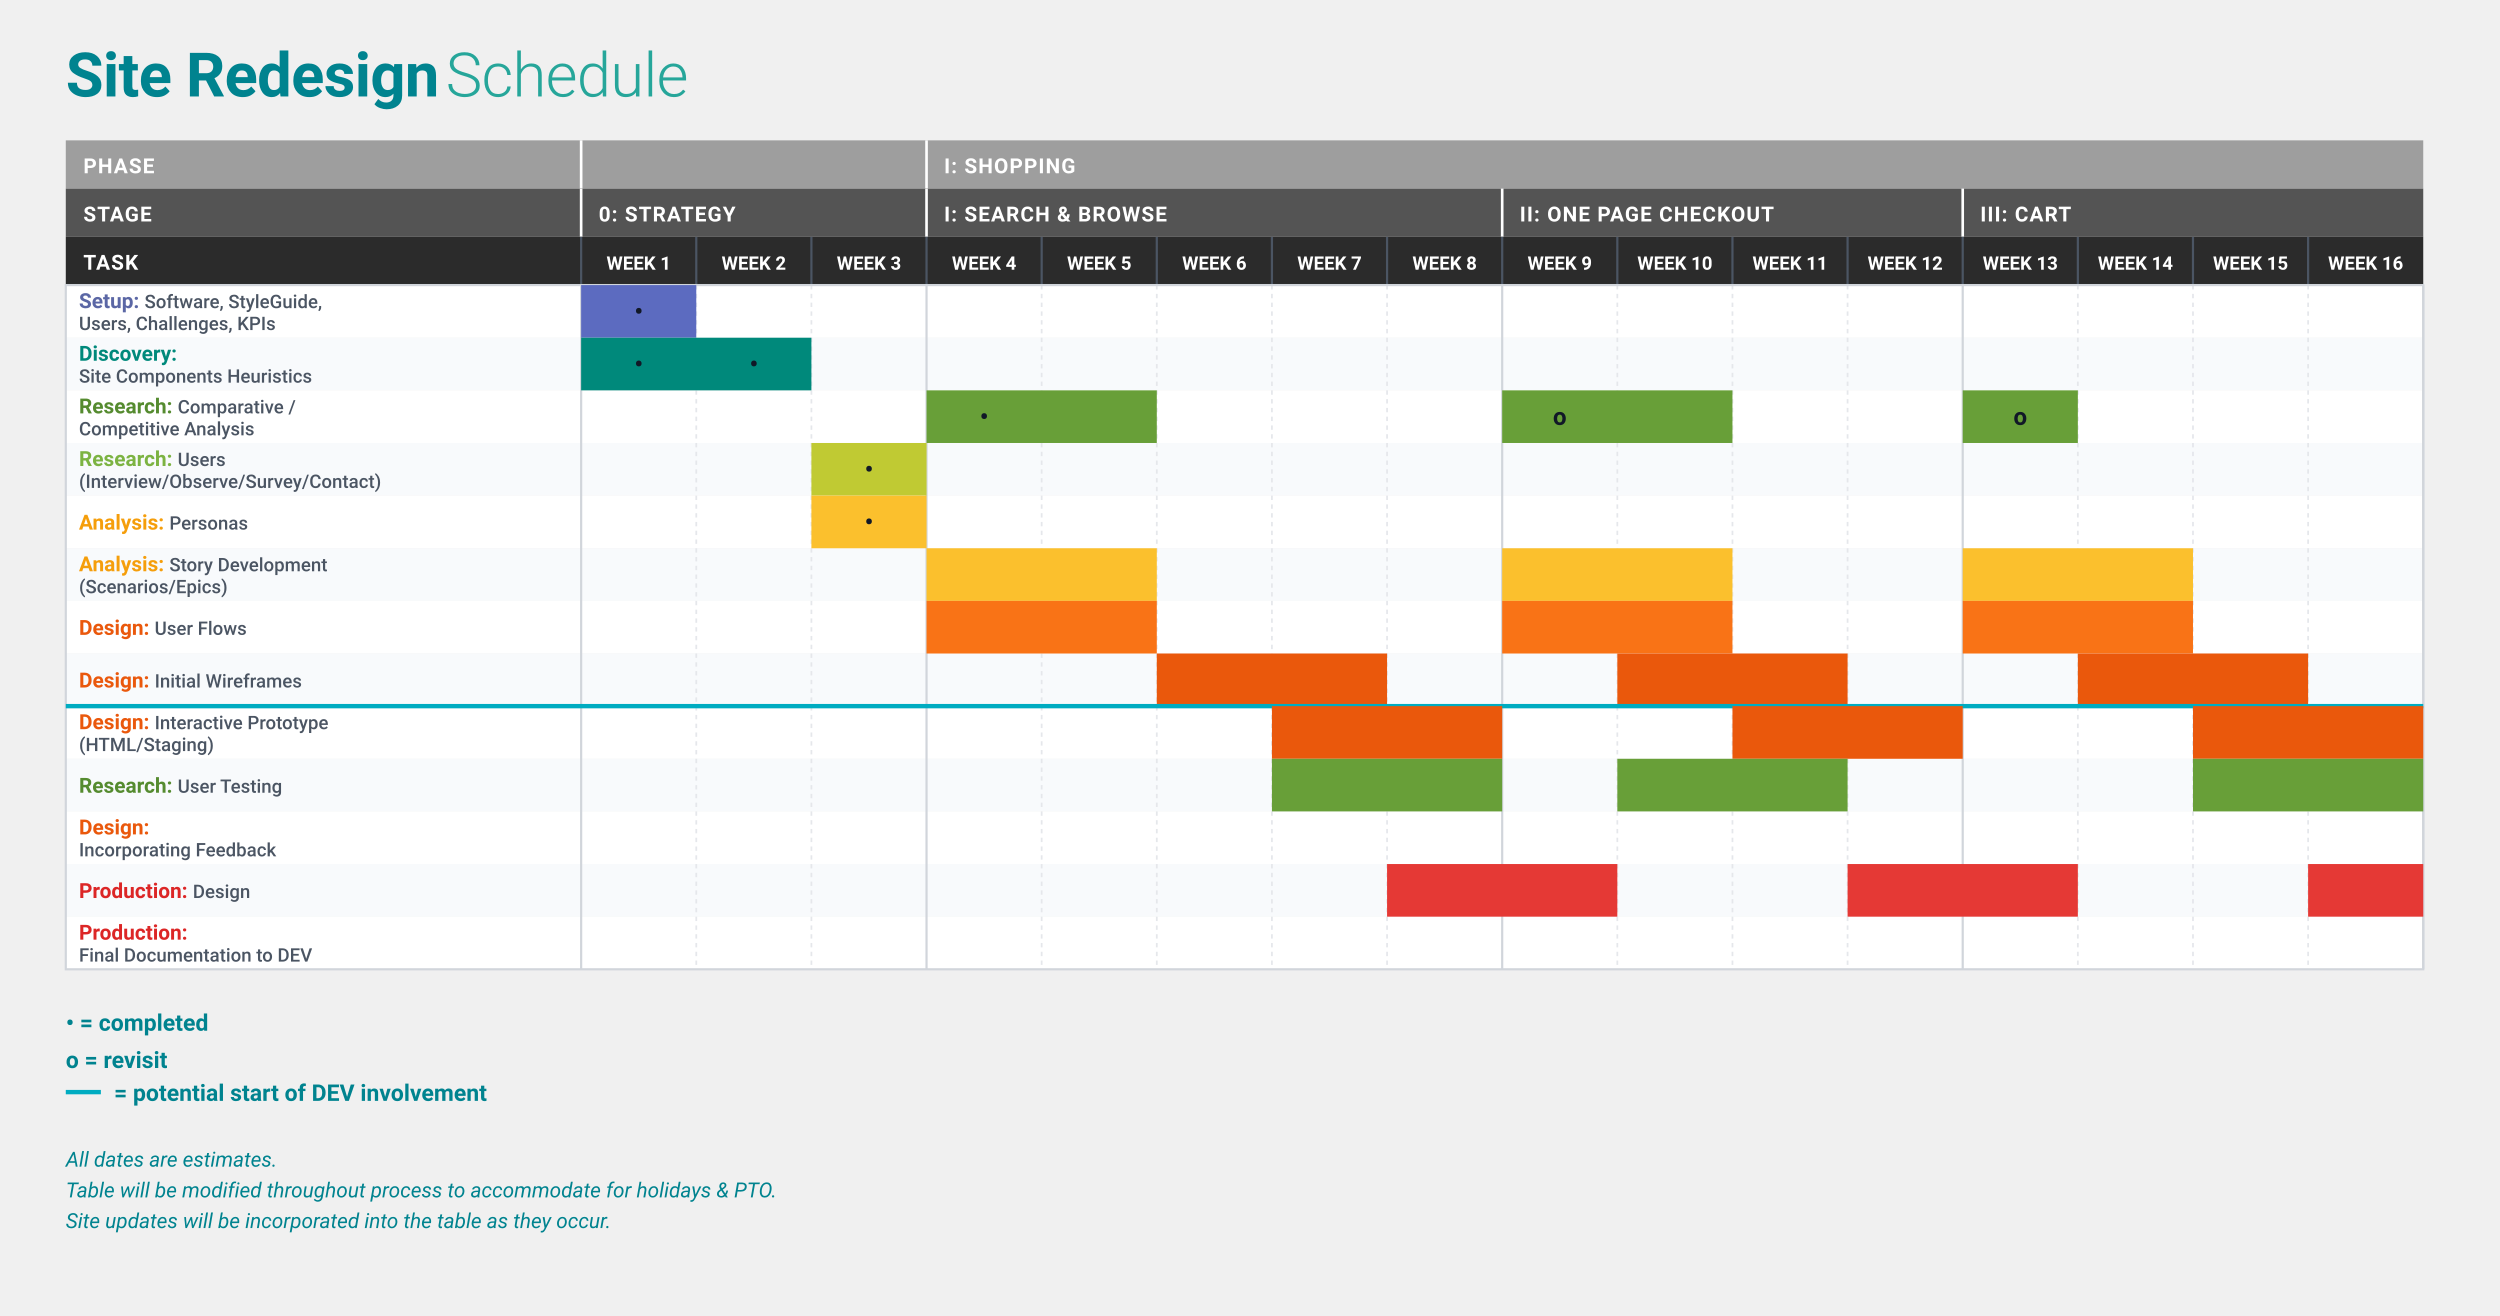
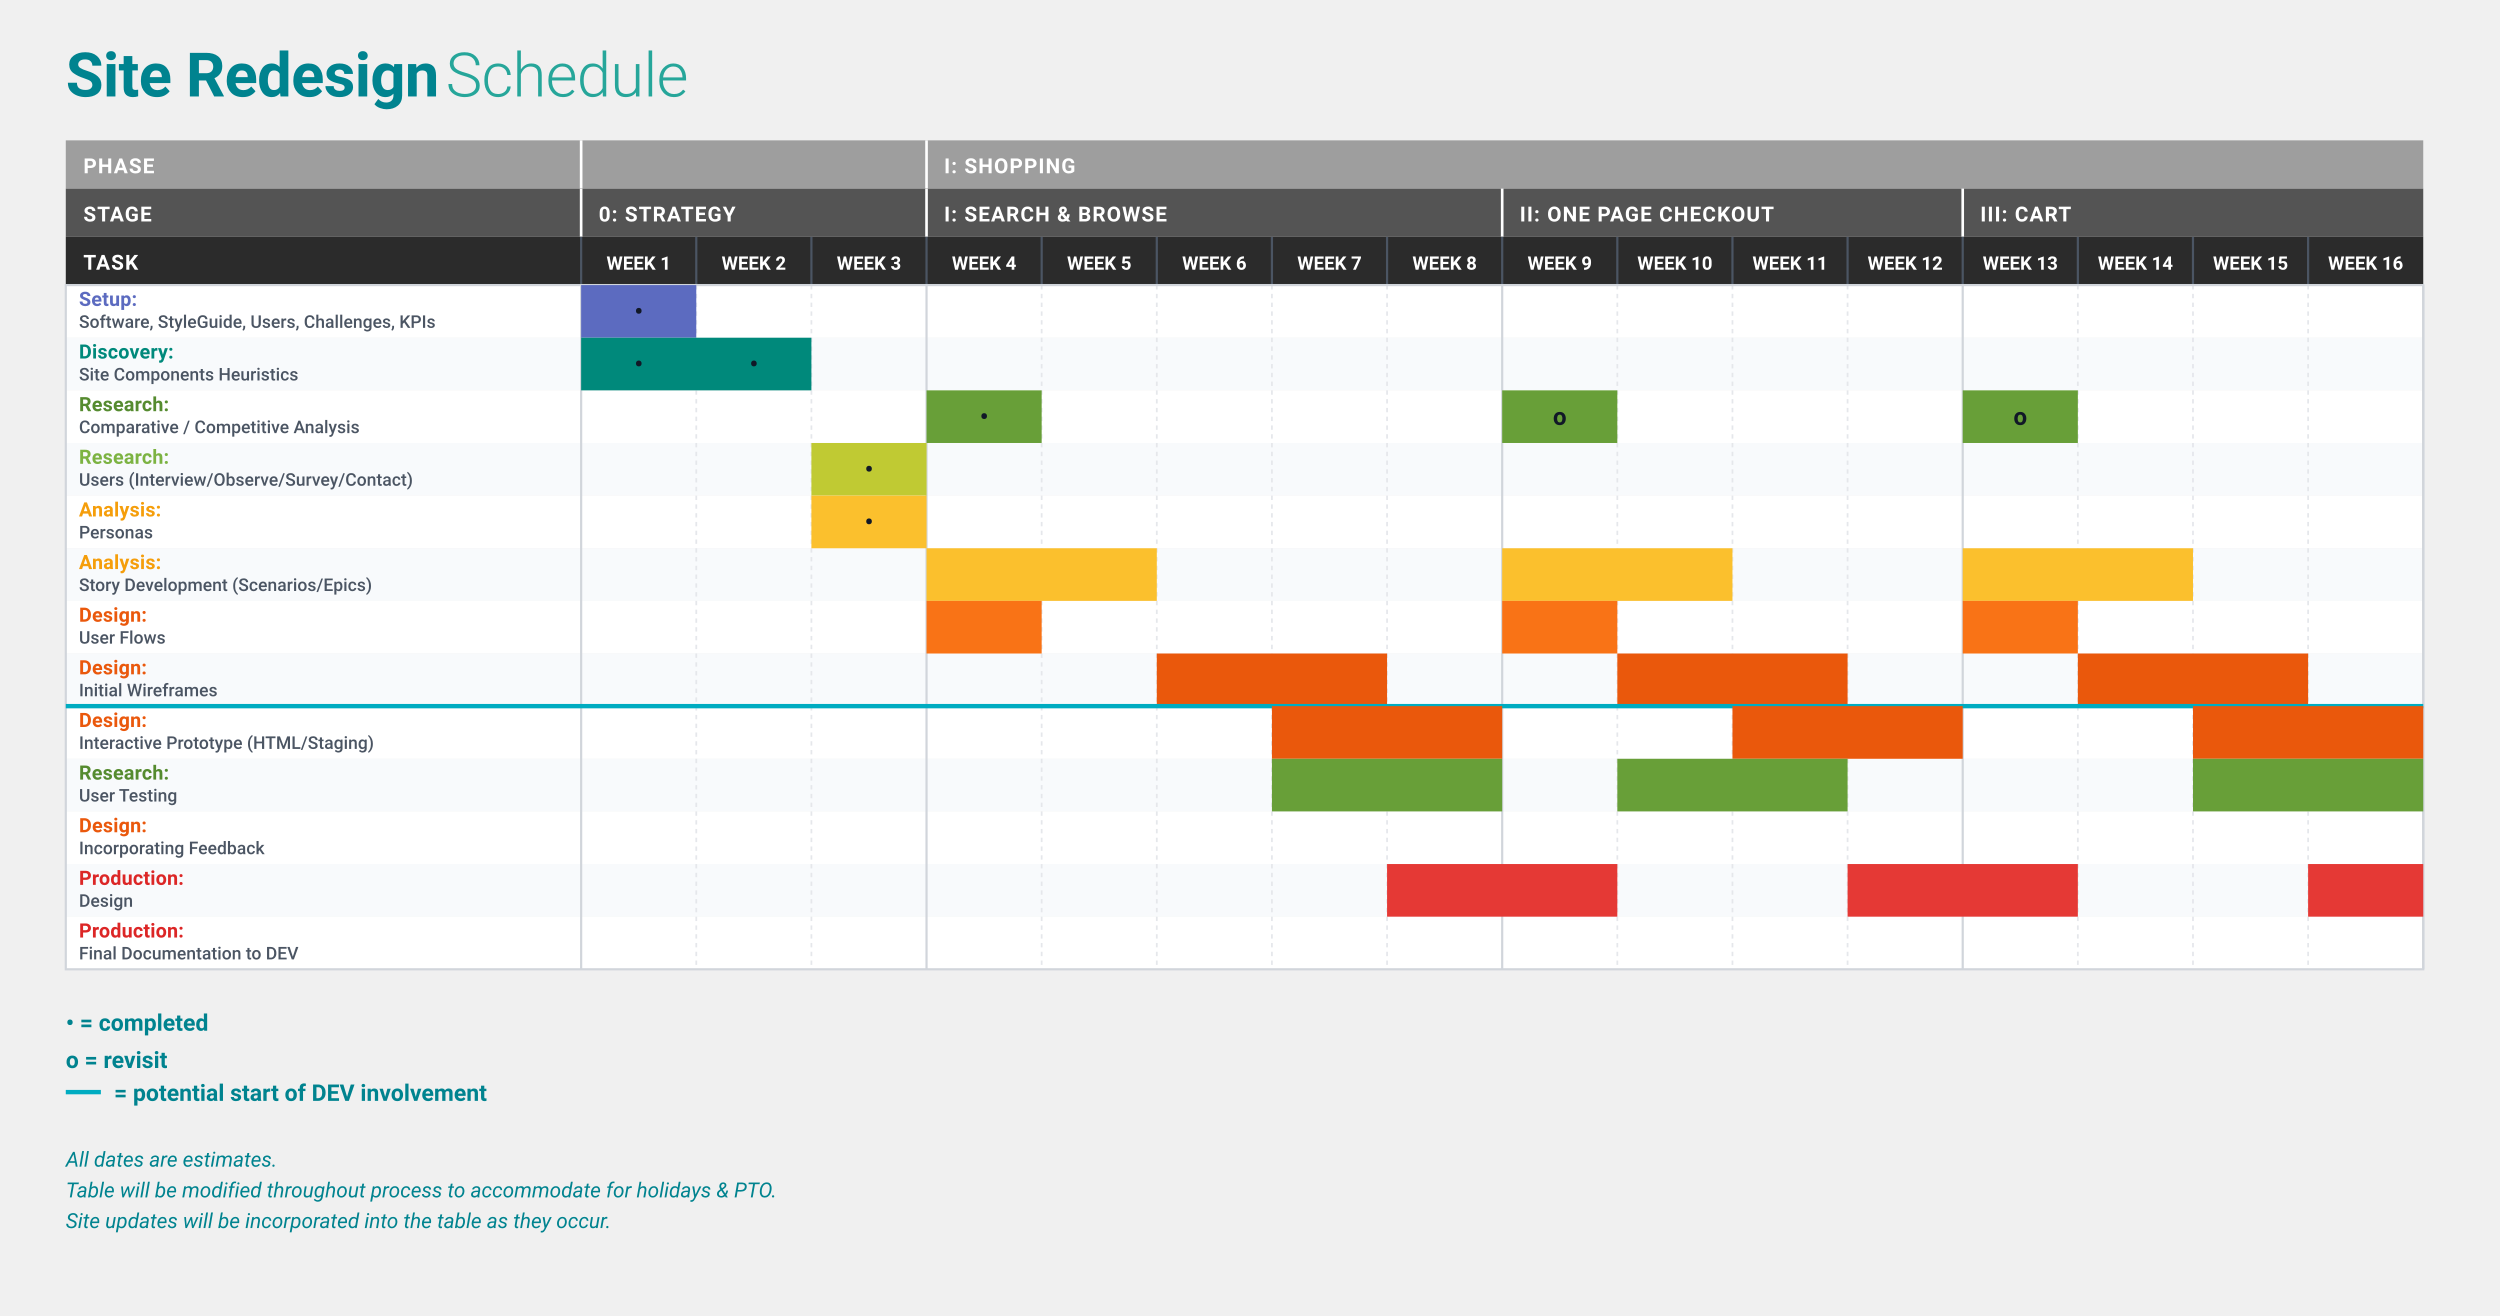
<svg xmlns="http://www.w3.org/2000/svg" viewBox="0 0 1140 600" width="100%" height="100%" style="background:#ffffff; font-family: -apple-system, BlinkMacSystemFont, 'Segoe UI', Roboto, 'Helvetica Neue', Arial, sans-serif;">
  <defs>
    <style>
      .title-main { font-size: 28px; font-weight: 700; fill: #00838f; letter-spacing: -0.01em; }
      .title-sub { font-size: 28px; font-weight: 300; fill: #26a69a; letter-spacing: -0.01em; }
      .header-text { font-size: 9.5px; font-weight: 700; fill: #ffffff; letter-spacing: 0.05em; }
      .week-text { font-size: 8.5px; font-weight: 700; fill: #ffffff; }
-       .task-text { font-size: 9.5px; font-weight: 700; }
-       .task-sub { font-size: 8.5px; font-weight: 500; fill: #4b5563; }
+       .task-label { font-size: 9px; font-weight: 700; letter-spacing: 0.01em; }
+       .task-data { font-size: 8px; font-weight: 500; fill: #4b5563; }
      .bar-marker { font-size: 11px; font-weight: bold; fill: #111827; text-anchor: middle; dominant-baseline: central; }
      .legend-text { font-size: 10.5px; fill: #00838f; font-weight: 700; }
      .note-text { font-size: 9.5px; fill: #00838f; font-style: italic; }
      .grid-line { stroke: #e5e7eb; stroke-width: 0.8; stroke-dasharray: 2 2; }
      .grid-line-solid { stroke: #d1d5db; stroke-width: 1; }
    </style>
    <clipPath id="task-col-clip">
      <rect x="0" y="0" width="234" height="312" />
    </clipPath>
  </defs>
  <text x="30" y="44">
    <tspan class="title-main">Site Redesign </tspan>
    <tspan class="title-sub">Schedule</tspan>
  </text>
  <g transform="translate(30, 64)">
    <rect x="0" y="0" width="235" height="22" fill="#9e9e9e" />
    <text x="8" y="15" class="header-text">PHASE</text>
    <rect x="235" y="0" width="157.5" height="22" fill="#9e9e9e" />
    <rect x="392.5" y="0" width="682.5" height="22" fill="#9e9e9e" />
    <text x="400.5" y="15" class="header-text">I: SHOPPING</text>
    <line x1="235" y1="0" x2="235" y2="22" stroke="#ffffff" stroke-width="1.2" />
    <line x1="392.5" y1="0" x2="392.5" y2="22" stroke="#ffffff" stroke-width="1.2" />
  </g>
  <g transform="translate(30, 86)">
    <rect x="0" y="0" width="235" height="22" fill="#545454" />
    <text x="8" y="15" class="header-text">STAGE</text>
    <rect x="235" y="0" width="157.5" height="22" fill="#545454" />
    <text x="243" y="15" class="header-text">0: STRATEGY</text>
    <rect x="392.5" y="0" width="262.5" height="22" fill="#545454" />
    <text x="400.5" y="15" class="header-text">I: SEARCH &amp; BROWSE</text>
    <rect x="655" y="0" width="210" height="22" fill="#545454" />
    <text x="663" y="15" class="header-text">II: ONE PAGE CHECKOUT</text>
    <rect x="865" y="0" width="210" height="22" fill="#545454" />
    <text x="873" y="15" class="header-text">III: CART</text>
    <line x1="235" y1="0" x2="235" y2="22" stroke="#ffffff" stroke-width="1.2" />
    <line x1="392.5" y1="0" x2="392.5" y2="22" stroke="#ffffff" stroke-width="1.2" />
    <line x1="655" y1="0" x2="655" y2="22" stroke="#ffffff" stroke-width="1.2" />
    <line x1="865" y1="0" x2="865" y2="22" stroke="#ffffff" stroke-width="1.2" />
  </g>
  <g transform="translate(30, 108)">
    <rect x="0" y="0" width="235" height="22" fill="#2b2b2b" />
    <text x="8" y="15" class="header-text">TASK</text>
    <rect x="235" y="0" width="52.5" height="22" fill="#2b2b2b" />
    <text x="261.25" y="15" class="week-text" text-anchor="middle">WEEK 1</text>
    <rect x="287.5" y="0" width="52.5" height="22" fill="#2b2b2b" />
    <text x="313.75" y="15" class="week-text" text-anchor="middle">WEEK 2</text>
    <rect x="340" y="0" width="52.5" height="22" fill="#2b2b2b" />
    <text x="366.25" y="15" class="week-text" text-anchor="middle">WEEK 3</text>
    <rect x="392.5" y="0" width="52.5" height="22" fill="#2b2b2b" />
    <text x="418.75" y="15" class="week-text" text-anchor="middle">WEEK 4</text>
    <rect x="445" y="0" width="52.5" height="22" fill="#2b2b2b" />
    <text x="471.25" y="15" class="week-text" text-anchor="middle">WEEK 5</text>
    <rect x="497.5" y="0" width="52.5" height="22" fill="#2b2b2b" />
    <text x="523.75" y="15" class="week-text" text-anchor="middle">WEEK 6</text>
    <rect x="550" y="0" width="52.5" height="22" fill="#2b2b2b" />
    <text x="576.25" y="15" class="week-text" text-anchor="middle">WEEK 7</text>
    <rect x="602.5" y="0" width="52.5" height="22" fill="#2b2b2b" />
    <text x="628.75" y="15" class="week-text" text-anchor="middle">WEEK 8</text>
    <rect x="655" y="0" width="52.5" height="22" fill="#2b2b2b" />
    <text x="681.25" y="15" class="week-text" text-anchor="middle">WEEK 9</text>
    <rect x="707.5" y="0" width="52.5" height="22" fill="#2b2b2b" />
    <text x="733.75" y="15" class="week-text" text-anchor="middle">WEEK 10</text>
    <rect x="760" y="0" width="52.5" height="22" fill="#2b2b2b" />
    <text x="786.25" y="15" class="week-text" text-anchor="middle">WEEK 11</text>
    <rect x="812.5" y="0" width="52.5" height="22" fill="#2b2b2b" />
    <text x="838.75" y="15" class="week-text" text-anchor="middle">WEEK 12</text>
    <rect x="865" y="0" width="52.5" height="22" fill="#2b2b2b" />
    <text x="891.25" y="15" class="week-text" text-anchor="middle">WEEK 13</text>
    <rect x="917.5" y="0" width="52.5" height="22" fill="#2b2b2b" />
    <text x="943.75" y="15" class="week-text" text-anchor="middle">WEEK 14</text>
    <rect x="970" y="0" width="52.5" height="22" fill="#2b2b2b" />
    <text x="996.25" y="15" class="week-text" text-anchor="middle">WEEK 15</text>
    <rect x="1022.5" y="0" width="52.5" height="22" fill="#2b2b2b" />
    <text x="1048.75" y="15" class="week-text" text-anchor="middle">WEEK 16</text>
    <line x1="235" y1="0" x2="235" y2="22" stroke="#4b5563" stroke-width="1" />
    <line x1="287.5" y1="0" x2="287.5" y2="22" stroke="#4b5563" stroke-width="1" />
    <line x1="340" y1="0" x2="340" y2="22" stroke="#4b5563" stroke-width="1" />
    <line x1="392.5" y1="0" x2="392.5" y2="22" stroke="#4b5563" stroke-width="1" />
    <line x1="445" y1="0" x2="445" y2="22" stroke="#4b5563" stroke-width="1" />
    <line x1="497.5" y1="0" x2="497.5" y2="22" stroke="#4b5563" stroke-width="1" />
    <line x1="550" y1="0" x2="550" y2="22" stroke="#4b5563" stroke-width="1" />
    <line x1="602.5" y1="0" x2="602.5" y2="22" stroke="#4b5563" stroke-width="1" />
    <line x1="655" y1="0" x2="655" y2="22" stroke="#4b5563" stroke-width="1" />
    <line x1="707.5" y1="0" x2="707.5" y2="22" stroke="#4b5563" stroke-width="1" />
    <line x1="760" y1="0" x2="760" y2="22" stroke="#4b5563" stroke-width="1" />
    <line x1="812.5" y1="0" x2="812.5" y2="22" stroke="#4b5563" stroke-width="1" />
    <line x1="865" y1="0" x2="865" y2="22" stroke="#4b5563" stroke-width="1" />
    <line x1="917.5" y1="0" x2="917.5" y2="22" stroke="#4b5563" stroke-width="1" />
    <line x1="970" y1="0" x2="970" y2="22" stroke="#4b5563" stroke-width="1" />
    <line x1="1022.5" y1="0" x2="1022.5" y2="22" stroke="#4b5563" stroke-width="1" />
  </g>
  <g transform="translate(30, 130)">
    <rect x="0" y="0" width="1075" height="24" fill="#ffffff" />
    <rect x="0" y="24" width="1075" height="24" fill="#f8fafc" />
    <rect x="0" y="48" width="1075" height="24" fill="#ffffff" />
    <rect x="0" y="72" width="1075" height="24" fill="#f8fafc" />
    <rect x="0" y="96" width="1075" height="24" fill="#ffffff" />
    <rect x="0" y="120" width="1075" height="24" fill="#f8fafc" />
    <rect x="0" y="144" width="1075" height="24" fill="#ffffff" />
    <rect x="0" y="168" width="1075" height="24" fill="#f8fafc" />
    <rect x="0" y="192" width="1075" height="24" fill="#ffffff" />
    <rect x="0" y="216" width="1075" height="24" fill="#f8fafc" />
    <rect x="0" y="240" width="1075" height="24" fill="#ffffff" />
    <rect x="0" y="264" width="1075" height="24" fill="#f8fafc" />
    <rect x="0" y="288" width="1075" height="24" fill="#ffffff" />
    <line x1="235" y1="0" x2="235" y2="312" class="grid-line-solid" />
    <line x1="287.5" y1="0" x2="287.5" y2="312" class="grid-line" />
    <line x1="340" y1="0" x2="340" y2="312" class="grid-line" />
    <line x1="392.5" y1="0" x2="392.5" y2="312" class="grid-line-solid" />
    <line x1="445" y1="0" x2="445" y2="312" class="grid-line" />
    <line x1="497.5" y1="0" x2="497.5" y2="312" class="grid-line" />
    <line x1="550" y1="0" x2="550" y2="312" class="grid-line" />
    <line x1="602.5" y1="0" x2="602.5" y2="312" class="grid-line" />
    <line x1="655" y1="0" x2="655" y2="312" class="grid-line-solid" />
    <line x1="707.5" y1="0" x2="707.5" y2="312" class="grid-line" />
    <line x1="760" y1="0" x2="760" y2="312" class="grid-line" />
    <line x1="812.5" y1="0" x2="812.5" y2="312" class="grid-line" />
    <line x1="865" y1="0" x2="865" y2="312" class="grid-line-solid" />
    <line x1="917.5" y1="0" x2="917.5" y2="312" class="grid-line" />
    <line x1="970" y1="0" x2="970" y2="312" class="grid-line" />
    <line x1="1022.5" y1="0" x2="1022.5" y2="312" class="grid-line" />
    <line x1="1075" y1="0" x2="1075" y2="312" class="grid-line-solid" />
    <rect x="0" y="0" width="1075" height="312" fill="none" stroke="#d1d5db" stroke-width="1" />
    <g clip-path="url(#task-col-clip)">
      <g transform="translate(0, 0)">
-         <text x="6" y="10.5" class="task-text" fill="#5b67a5">Setup: <tspan class="task-sub">Software, StyleGuide,</tspan>
-         </text>
-         <text x="6" y="20.5" class="task-sub">Users, Challenges, KPIs</text>
+         <text x="6" y="9.5" class="task-label" fill="#5c6bc0">Setup:</text>
+         <text x="6" y="19.5" class="task-data">Software, StyleGuide, Users, Challenges, KPIs</text>
      </g>
      <g transform="translate(0, 24)">
-         <text x="6" y="10.5" class="task-text" fill="#00897b">Discovery:</text>
-         <text x="6" y="20.5" class="task-sub">Site Components Heuristics</text>
+         <text x="6" y="9.5" class="task-label" fill="#00897b">Discovery:</text>
+         <text x="6" y="19.5" class="task-data">Site Components Heuristics</text>
      </g>
      <g transform="translate(0, 48)">
-         <text x="6" y="10.5" class="task-text" fill="#558b2f">Research: <tspan class="task-sub">Comparative /</tspan>
-         </text>
-         <text x="6" y="20.5" class="task-sub">Competitive Analysis</text>
+         <text x="6" y="9.5" class="task-label" fill="#558b2f">Research:</text>
+         <text x="6" y="19.5" class="task-data">Comparative / Competitive Analysis</text>
      </g>
      <g transform="translate(0, 72)">
-         <text x="6" y="10.5" class="task-text" fill="#7cb342">Research: <tspan class="task-sub">Users</tspan>
-         </text>
-         <text x="6" y="20.5" class="task-sub">(Interview/Observe/Survey/Contact)</text>
+         <text x="6" y="9.5" class="task-label" fill="#7cb342">Research:</text>
+         <text x="6" y="19.5" class="task-data">Users (Interview/Observe/Survey/Contact)</text>
      </g>
      <g transform="translate(0, 96)">
-         <text x="6" y="15.5" class="task-text" fill="#f59e0b">Analysis: <tspan class="task-sub">Personas</tspan>
-         </text>
+         <text x="6" y="9.5" class="task-label" fill="#f59e0b">Analysis:</text>
+         <text x="6" y="19.5" class="task-data">Personas</text>
      </g>
      <g transform="translate(0, 120)">
-         <text x="6" y="10.5" class="task-text" fill="#f59e0b">Analysis: <tspan class="task-sub">Story Development</tspan>
-         </text>
-         <text x="6" y="20.5" class="task-sub">(Scenarios/Epics)</text>
+         <text x="6" y="9.5" class="task-label" fill="#f59e0b">Analysis:</text>
+         <text x="6" y="19.5" class="task-data">Story Development (Scenarios/Epics)</text>
      </g>
      <g transform="translate(0, 144)">
-         <text x="6" y="15.5" class="task-text" fill="#ea580c">Design: <tspan class="task-sub">User Flows</tspan>
-         </text>
+         <text x="6" y="9.5" class="task-label" fill="#ea580c">Design:</text>
+         <text x="6" y="19.5" class="task-data">User Flows</text>
      </g>
      <g transform="translate(0, 168)">
-         <text x="6" y="15.5" class="task-text" fill="#ea580c">Design: <tspan class="task-sub">Initial Wireframes</tspan>
-         </text>
+         <text x="6" y="9.5" class="task-label" fill="#ea580c">Design:</text>
+         <text x="6" y="19.5" class="task-data">Initial Wireframes</text>
      </g>
      <g transform="translate(0, 192)">
-         <text x="6" y="10.5" class="task-text" fill="#ea580c">Design: <tspan class="task-sub">Interactive Prototype</tspan>
-         </text>
-         <text x="6" y="20.5" class="task-sub">(HTML/Staging)</text>
+         <text x="6" y="9.5" class="task-label" fill="#ea580c">Design:</text>
+         <text x="6" y="19.5" class="task-data">Interactive Prototype (HTML/Staging)</text>
      </g>
      <g transform="translate(0, 216)">
-         <text x="6" y="15.5" class="task-text" fill="#558b2f">Research: <tspan class="task-sub">User Testing</tspan>
-         </text>
+         <text x="6" y="9.5" class="task-label" fill="#558b2f">Research:</text>
+         <text x="6" y="19.5" class="task-data">User Testing</text>
      </g>
      <g transform="translate(0, 240)">
-         <text x="6" y="10.5" class="task-text" fill="#ea580c">Design:</text>
-         <text x="6" y="20.5" class="task-sub">Incorporating Feedback</text>
+         <text x="6" y="9.5" class="task-label" fill="#ea580c">Design:</text>
+         <text x="6" y="19.5" class="task-data">Incorporating Feedback</text>
      </g>
      <g transform="translate(0, 264)">
-         <text x="6" y="15.5" class="task-text" fill="#dc2626">Production: <tspan class="task-sub">Design</tspan>
-         </text>
+         <text x="6" y="9.5" class="task-label" fill="#dc2626">Production:</text>
+         <text x="6" y="19.5" class="task-data">Design</text>
      </g>
      <g transform="translate(0, 288)">
-         <text x="6" y="10.5" class="task-text" fill="#dc2626">Production:</text>
-         <text x="6" y="20.5" class="task-sub">Final Documentation to DEV</text>
+         <text x="6" y="9.5" class="task-label" fill="#dc2626">Production:</text>
+         <text x="6" y="19.5" class="task-data">Final Documentation to DEV</text>
      </g>
    </g>
    <g transform="translate(0, 0)">
      <rect x="235" y="0" width="52.5" height="24" fill="#5c6bc0" />
      <text x="261.25" y="12" class="bar-marker">•</text>
    </g>
    <g transform="translate(0, 24)">
      <rect x="235" y="0" width="105" height="24" fill="#00897b" />
      <text x="261.25" y="12" class="bar-marker">•</text>
      <text x="313.75" y="12" class="bar-marker">•</text>
    </g>
    <g transform="translate(0, 48)">
-       <rect x="392.5" y="0" width="105" height="24" fill="#689f38" />
+       <rect x="392.5" y="0" width="52.5" height="24" fill="#689f38" />
      <text x="418.75" y="12" class="bar-marker">•</text>
-       <rect x="655" y="0" width="105" height="24" fill="#689f38" />
+       <rect x="655" y="0" width="52.5" height="24" fill="#689f38" />
      <text x="681.25" y="12" class="bar-marker">o</text>
      <rect x="865" y="0" width="52.5" height="24" fill="#689f38" />
      <text x="891.25" y="12" class="bar-marker">o</text>
    </g>
    <g transform="translate(0, 72)">
      <rect x="340" y="0" width="52.5" height="24" fill="#c0ca33" />
      <text x="366.25" y="12" class="bar-marker">•</text>
    </g>
    <g transform="translate(0, 96)">
      <rect x="340" y="0" width="52.5" height="24" fill="#fbc02d" />
      <text x="366.25" y="12" class="bar-marker">•</text>
    </g>
    <g transform="translate(0, 120)">
      <rect x="392.5" y="0" width="105" height="24" fill="#fbc02d" />
      <rect x="655" y="0" width="105" height="24" fill="#fbc02d" />
      <rect x="865" y="0" width="105" height="24" fill="#fbc02d" />
    </g>
    <g transform="translate(0, 144)">
-       <rect x="392.5" y="0" width="105" height="24" fill="#f97316" />
-       <rect x="655" y="0" width="105" height="24" fill="#f97316" />
-       <rect x="865" y="0" width="105" height="24" fill="#f97316" />
+       <rect x="392.5" y="0" width="52.5" height="24" fill="#f97316" />
+       <rect x="655" y="0" width="52.5" height="24" fill="#f97316" />
+       <rect x="865" y="0" width="52.5" height="24" fill="#f97316" />
    </g>
    <g transform="translate(0, 168)">
      <rect x="497.5" y="0" width="105" height="24" fill="#ea580c" />
      <rect x="707.5" y="0" width="105" height="24" fill="#ea580c" />
      <rect x="917.5" y="0" width="105" height="24" fill="#ea580c" />
    </g>
    <line x1="0" y1="192" x2="1075" y2="192" stroke="#00acc1" stroke-width="2" />
    <g transform="translate(0, 192)">
      <rect x="550" y="0" width="105" height="24" fill="#ea580c" />
      <rect x="760" y="0" width="105" height="24" fill="#ea580c" />
      <rect x="970" y="0" width="105" height="24" fill="#ea580c" />
    </g>
    <g transform="translate(0, 216)">
      <rect x="550" y="0" width="105" height="24" fill="#689f38" />
      <rect x="707.5" y="0" width="105" height="24" fill="#689f38" />
      <rect x="970" y="0" width="105" height="24" fill="#689f38" />
    </g>
    <g transform="translate(0, 264)">
      <rect x="602.5" y="0" width="105" height="24" fill="#e53935" />
      <rect x="812.5" y="0" width="105" height="24" fill="#e53935" />
      <rect x="1022.5" y="0" width="52.5" height="24" fill="#e53935" />
    </g>
  </g>
  <g transform="translate(30, 470)">
    <text x="0" y="0" class="legend-text">• = completed</text>
    <text x="0" y="17" class="legend-text">o = revisit</text>
    <g transform="translate(0, 32)">
      <line x1="0" y1="-4" x2="16" y2="-4" stroke="#00acc1" stroke-width="2" />
      <text x="22" y="0" class="legend-text">= potential start of DEV involvement</text>
    </g>
    <text x="0" y="62" class="note-text">All dates are estimates.</text>
    <text x="0" y="76" class="note-text">Table will be modified throughout process to accommodate for holidays &amp; PTO.</text>
    <text x="0" y="90" class="note-text">Site updates will be incorporated into the table as they occur.</text>
  </g>
</svg>
